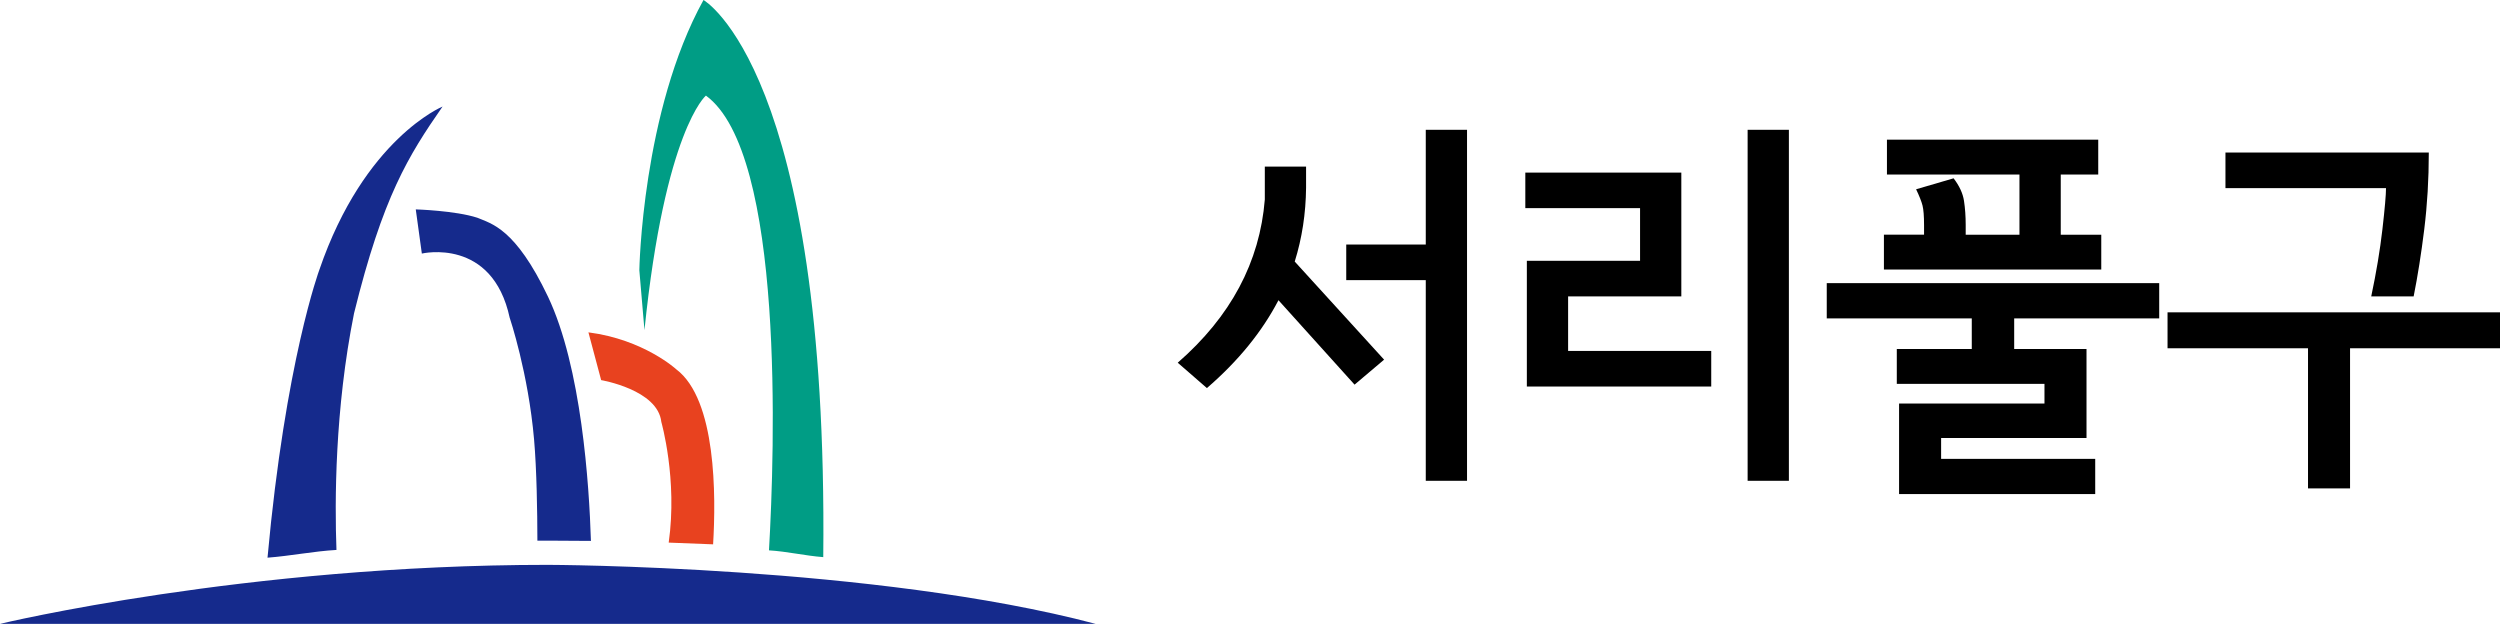
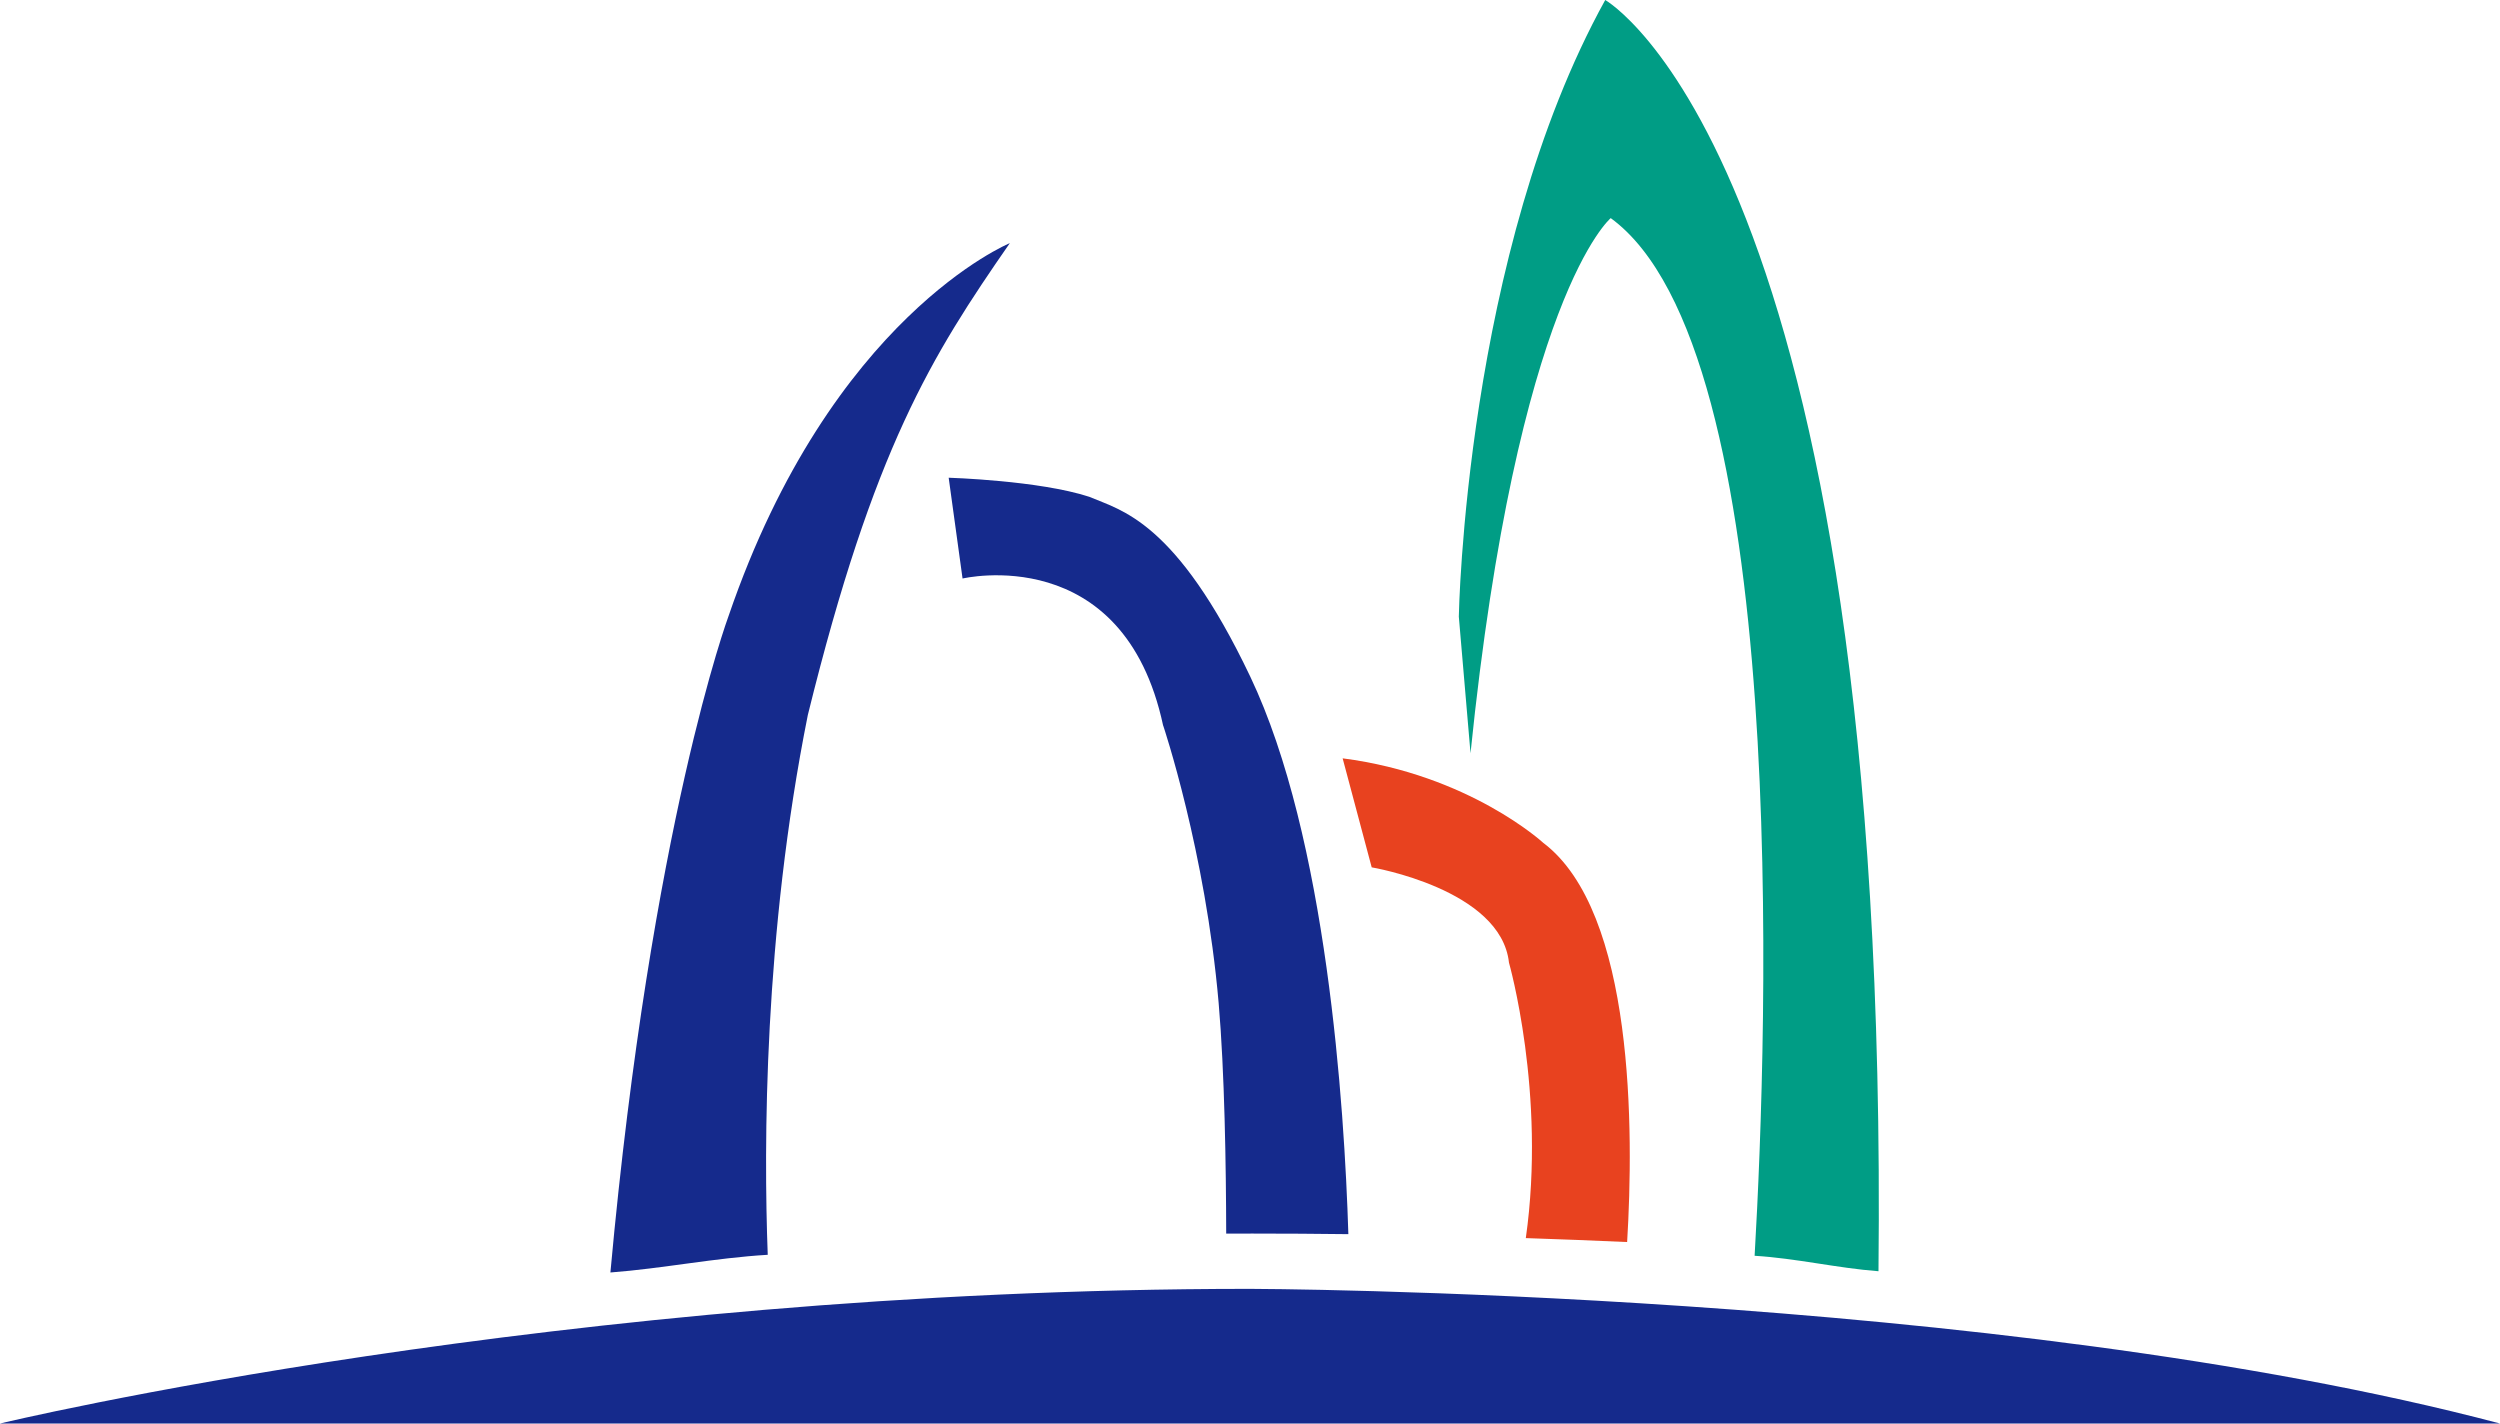
- <svg xmlns="http://www.w3.org/2000/svg" id="_레이어_2" data-name="레이어 2" viewBox="0 0 867.62 216.51">
+ <svg xmlns="http://www.w3.org/2000/svg" id="_레이어_2" data-name="레이어 2" viewBox="0 0 380.24 216.51">
  <defs>
    <style>
      .cls-1 {
-         fill: #152a8c;
+         fill: #009d85;
      }

      .cls-2 {
-         fill: #009d85;
+         fill: #e8421f;
      }

      .cls-3 {
-         fill: #e8421f;
+         fill: #152a8c;
      }
    </style>
  </defs>
-   <g id="_레이어_1-2" data-name="레이어 1">
-     <g id="Layer_1" data-name="Layer 1">
-       <path class="cls-2" d="M244.98,33.17c27.37,19.95,23.89,123.31,21.89,157.83,6.31.38,12.59,1.88,18.84,2.35C287.47,24.5,244.15,0,244.15,0c-21.33,38.58-22.27,93.79-22.27,93.79l1.78,20.78c7.11-69.5,21.32-81.39,21.32-81.39h0Z" />
-       <path class="cls-3" d="M229.51,146.42s5.68,19.89,2.56,41.89c5.14.17,10.28.37,15.41.6,1.02-16.8,1.14-50.23-12.76-60.72,0,0-11.24-10.36-30.51-12.85l4.42,16.58s19.67,3.31,20.88,14.5h0Z" />
-       <path class="cls-1" d="M176.92,110.36s6.42,19.06,8.43,42.17c.91,10.49,1.13,24.9,1.15,35.1,1.32,0,2.65,0,3.97,0,4.87,0,9.74.03,14.61.09-.6-19.51-3.28-60.33-14.92-84.8-11.33-23.79-19.67-25.28-24.49-27.35-7.63-2.49-21.38-2.9-21.38-2.9l2.11,15.33s24.49-5.8,30.51,22.38h.01Z" />
-       <path class="cls-1" d="M116.77,190.85c-.62-16.55-.6-48.7,6.1-82.11,10-40.54,18.82-54.61,30.72-71.76,0,0-27.17,11.15-42.76,56.66,0,0-11.76,31.66-17.99,99.9,7.93-.6,15.91-2.22,23.93-2.69Z" />
-       <path class="cls-1" d="M0,216.51s85.15-20.48,190.12-20.48c0,0,113.6.24,190.12,20.48H0Z" />
-     </g>
-     <g>
-       <path d="M449.34,90.78l31.01,34.04-10.25,8.67-26.41-29.3c-5.7,10.95-13.97,21.11-24.84,30.49l-10.12-8.8c18.4-16.03,28.47-34.91,30.22-56.64v-11.43h14.32v7.36c-.09,8.94-1.4,17.48-3.94,25.62ZM509.13,166.86h-14.32v-69.65h-27.6v-12.35h27.6v-39.82h14.32v121.82Z" />
-       <path d="M593.89,134.14h-64v-43.63h39.29v-18.27h-39.82v-12.35h54.14v42.97h-39.29v18.92h49.67v12.35ZM620.83,166.86h-14.32V45.05h14.32v121.82Z" />
-       <path d="M684.3,121.13v-10.64h-50.33v-12.22h115.38v12.22h-50.33v10.64h25.1v30.88h-50.46v7.23h53.48v12.22h-68.07v-31.41h50.46v-6.83h-51.25v-12.09h26.02ZM729.24,93.54h-75.43v-12.09h13.93v-3.28c0-3.15-.18-5.43-.53-6.83-.35-1.4-1.1-3.28-2.23-5.65l13.01-3.81c2.01,2.63,3.22,5.24,3.61,7.82.39,2.59.59,5.37.59,8.34v3.42h18.66v-20.89h-45.99v-12.09h73.33v12.09h-13.01v20.89h14.06v12.09Z" />
-       <path d="M867.62,120.87h-52.04v48.62h-14.59v-48.62h-48.75v-12.48h115.38v12.48ZM842.91,52.93c0,9.29-.53,18.18-1.58,26.68-1.05,8.5-2.28,16.25-3.68,23.26h-14.72c1.75-8.23,3.04-15.99,3.88-23.26.83-7.27,1.25-12.05,1.25-14.32h-55.72v-12.35h70.57Z" />
-     </g>
+   <g id="Layer_1" data-name="Layer 1">
+     <path class="cls-1" d="M244.98,33.17c27.37,19.95,23.89,123.31,21.89,157.83,6.31.38,12.59,1.88,18.84,2.35C287.47,24.5,244.15,0,244.15,0c-21.33,38.58-22.27,93.79-22.27,93.79l1.78,20.78c7.11-69.5,21.32-81.39,21.32-81.39Z" />
+     <path class="cls-2" d="M229.51,146.42s5.68,19.89,2.56,41.89c5.14.17,10.28.37,15.41.6,1.02-16.8,1.14-50.23-12.76-60.72,0,0-11.24-10.36-30.51-12.85l4.42,16.58s19.67,3.31,20.88,14.5Z" />
+     <path class="cls-3" d="M176.92,110.36s6.42,19.06,8.43,42.17c.91,10.49,1.13,24.9,1.15,35.1,1.32,0,2.65-.01,3.97-.01,4.87,0,9.74.03,14.61.09-.6-19.51-3.28-60.33-14.92-84.8-11.33-23.79-19.67-25.28-24.49-27.35-7.63-2.49-21.38-2.9-21.38-2.9l2.11,15.33s24.49-5.8,30.51,22.38Z" />
+     <path class="cls-3" d="M116.77,190.85c-.62-16.55-.6-48.7,6.1-82.11,10-40.54,18.82-54.61,30.72-71.76,0,0-27.17,11.15-42.76,56.66,0,0-11.76,31.66-17.99,99.9,7.93-.6,15.91-2.22,23.93-2.69Z" />
+     <path class="cls-3" d="M0,216.51s85.15-20.48,190.12-20.48c0,0,113.6.24,190.12,20.48H0Z" />
  </g>
</svg>
